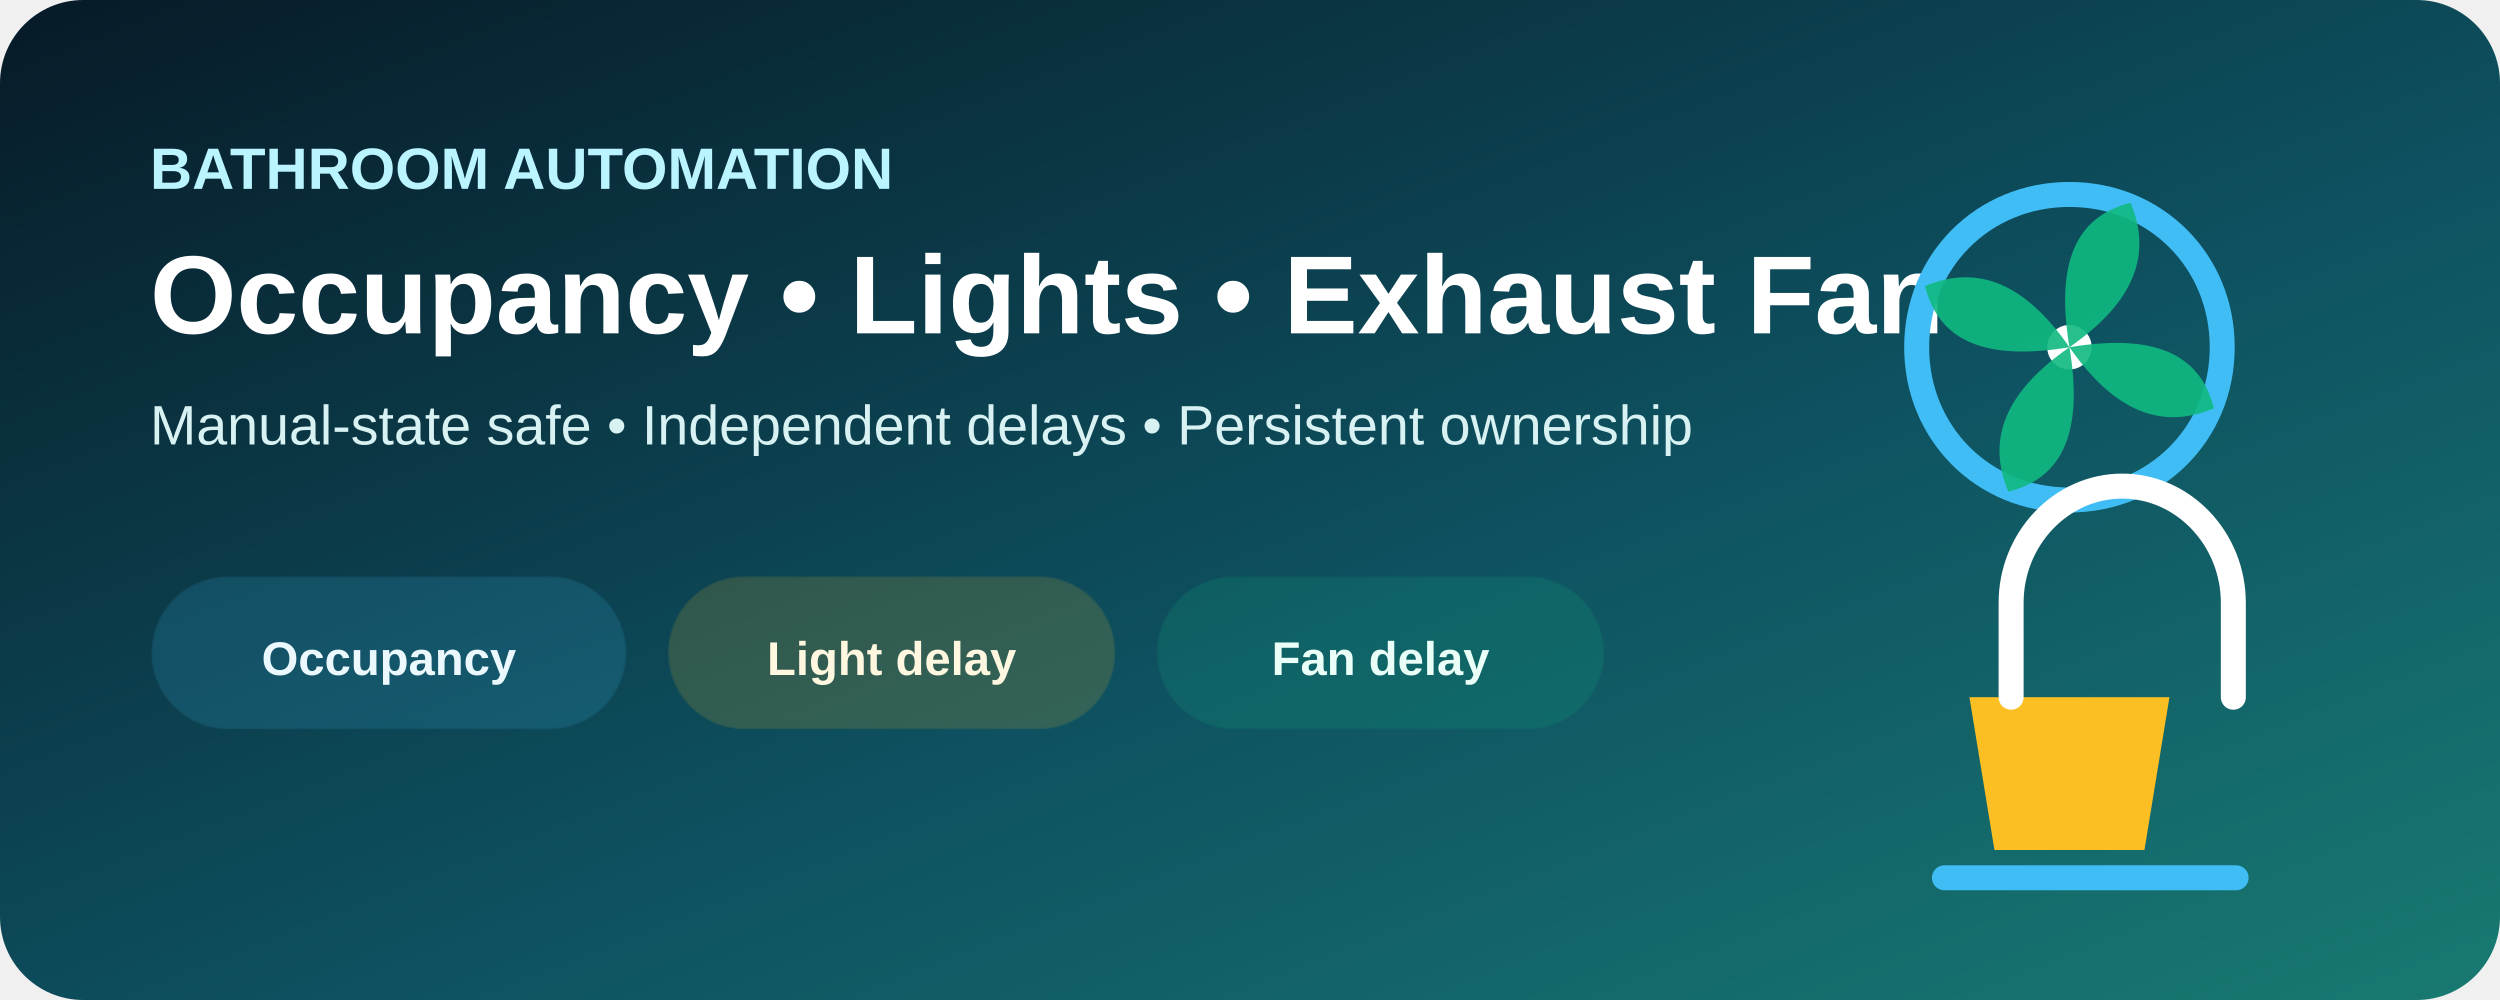
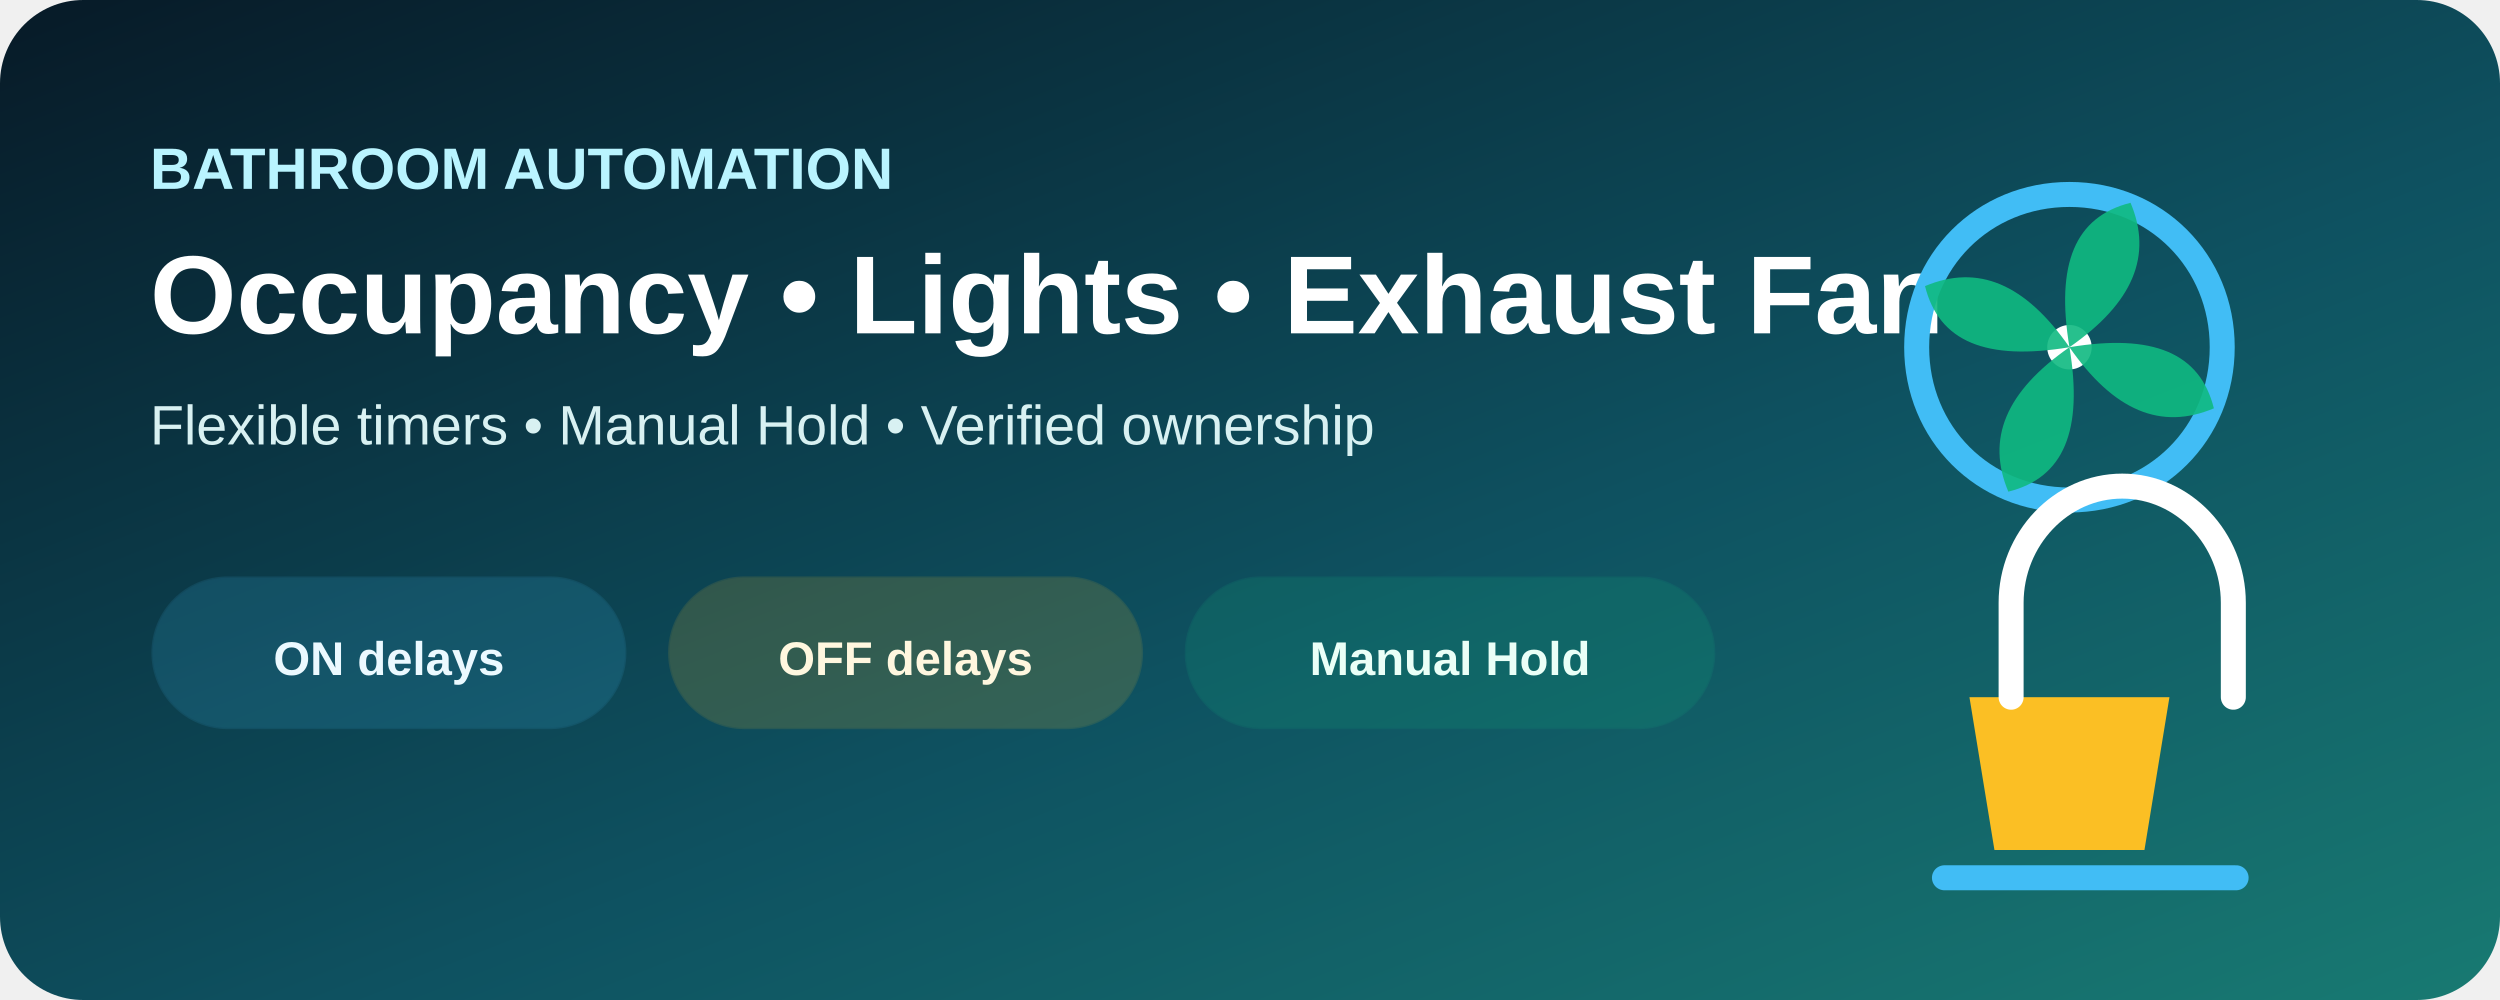
<svg xmlns="http://www.w3.org/2000/svg" width="900" height="360" viewBox="0 0 900 360" role="img" aria-labelledby="title desc">
  <defs>
    <linearGradient id="bg" x1="0" y1="0" x2="1" y2="1">
      <stop stop-color="#071A27" />
      <stop offset=".58" stop-color="#0E5261" />
      <stop offset="1" stop-color="#187A72" />
    </linearGradient>
  </defs>
  <rect width="900" height="360" rx="30" fill="url(#bg)" />
  <text x="54" y="68" fill="#B9F4FF" font-family="Arial, Helvetica, sans-serif" font-size="21" font-weight="700">BATHROOM AUTOMATION</text>
  <text x="54" y="120" fill="#FFFFFF" font-family="Arial, Helvetica, sans-serif" font-size="40" font-weight="800">Occupancy • Lights • Exhaust Fan</text>
-   <text x="54" y="160" fill="#D8F1F2" font-family="Arial, Helvetica, sans-serif" font-size="20">Manual-state safe • Independent delays • Persistent ownership</text>
+   <text x="54" y="160" fill="#D8F1F2" font-family="Arial, Helvetica, sans-serif" font-size="20">Flexible timers • Manual Hold • Verified ownership</text>
  <g transform="translate(55 208)">
    <rect width="170" height="54" rx="27" fill="#41BDF5" opacity=".16" stroke="#41BDF5" stroke-opacity=".7" />
-     <text x="85" y="35" text-anchor="middle" fill="#EBF9FF" font-family="Arial" font-size="17" font-weight="700">Occupancy</text>
-     <rect x="186" width="160" height="54" rx="27" fill="#FBBF24" opacity=".16" stroke="#FBBF24" stroke-opacity=".7" />
-     <text x="266" y="35" text-anchor="middle" fill="#FFF7DF" font-family="Arial" font-size="17" font-weight="700">Light delay</text>
-     <rect x="362" width="160" height="54" rx="27" fill="#10B981" opacity=".16" stroke="#10B981" stroke-opacity=".7" />
-     <text x="442" y="35" text-anchor="middle" fill="#EAFFF7" font-family="Arial" font-size="17" font-weight="700">Fan delay</text>
+     <text x="85" y="35" text-anchor="middle" fill="#EBF9FF" font-family="Arial" font-size="17" font-weight="700">ON delays</text>
+     <rect x="186" width="170" height="54" rx="27" fill="#FBBF24" opacity=".16" stroke="#FBBF24" stroke-opacity=".7" />
+     <text x="271" y="35" text-anchor="middle" fill="#FFF7DF" font-family="Arial" font-size="17" font-weight="700">OFF delays</text>
+     <rect x="372" width="190" height="54" rx="27" fill="#10B981" opacity=".16" stroke="#10B981" stroke-opacity=".7" />
+     <text x="467" y="35" text-anchor="middle" fill="#EAFFF7" font-family="Arial" font-size="17" font-weight="700">Manual Hold</text>
  </g>
  <g transform="translate(690 70)">
    <path d="M55 0c31 0 55 24 55 55s-24 55-55 55S0 86 0 55 24 0 55 0Z" fill="none" stroke="#41BDF5" stroke-width="9" />
    <circle cx="55" cy="55" r="8" fill="#FFFFFF" />
    <path d="M55 55c-5-30 2-47 22-52 8 19 1 36-22 52Zm0 0c30-5 47 2 52 22-19 8-36 1-52-22Zm0 0c5 30-2 47-22 52-8-19-1-36 22-52Zm0 0c-30 5-47-2-52-22 19-8 36-1 52 22Z" fill="#10B981" opacity=".9" />
    <path d="M19 181h72l-9 55H28z" fill="#FBBF24" />
    <path d="M34 181v-34c0-23 18-42 40-42s40 19 40 42v34" fill="none" stroke="#FFFFFF" stroke-width="9" stroke-linecap="round" />
    <path d="M10 246h105" stroke="#41BDF5" stroke-width="9" stroke-linecap="round" />
  </g>
</svg>
